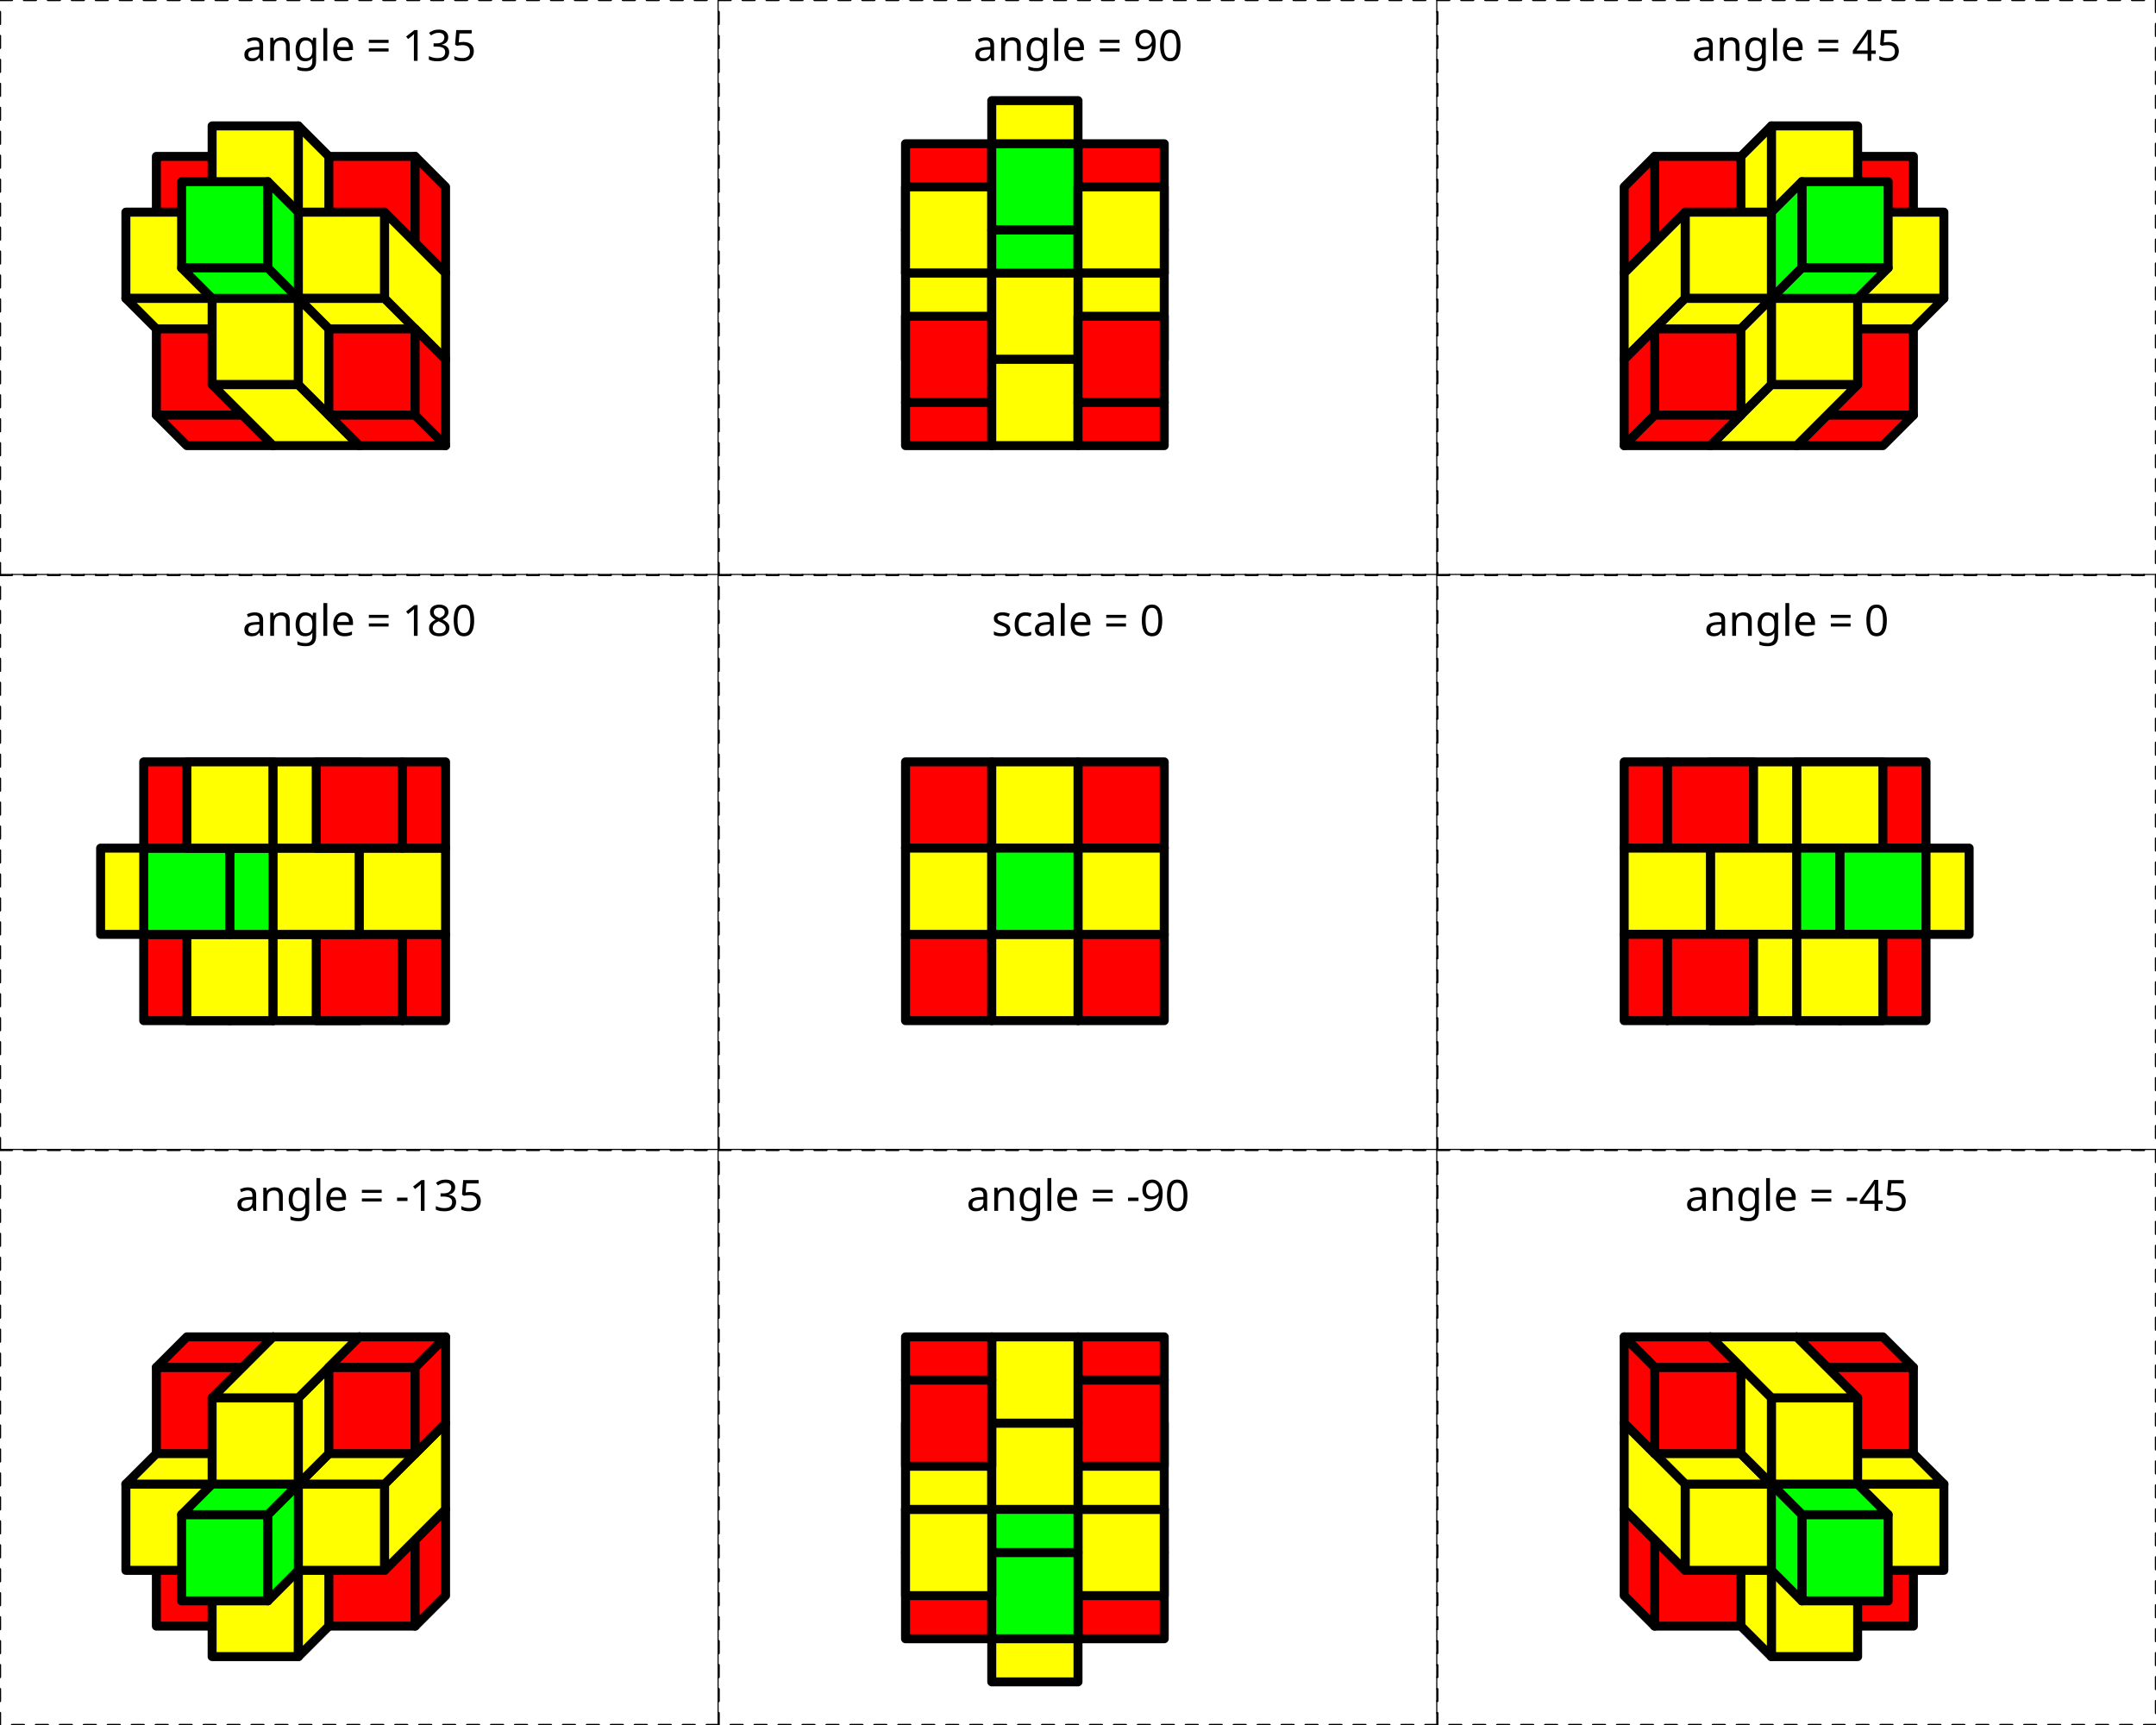
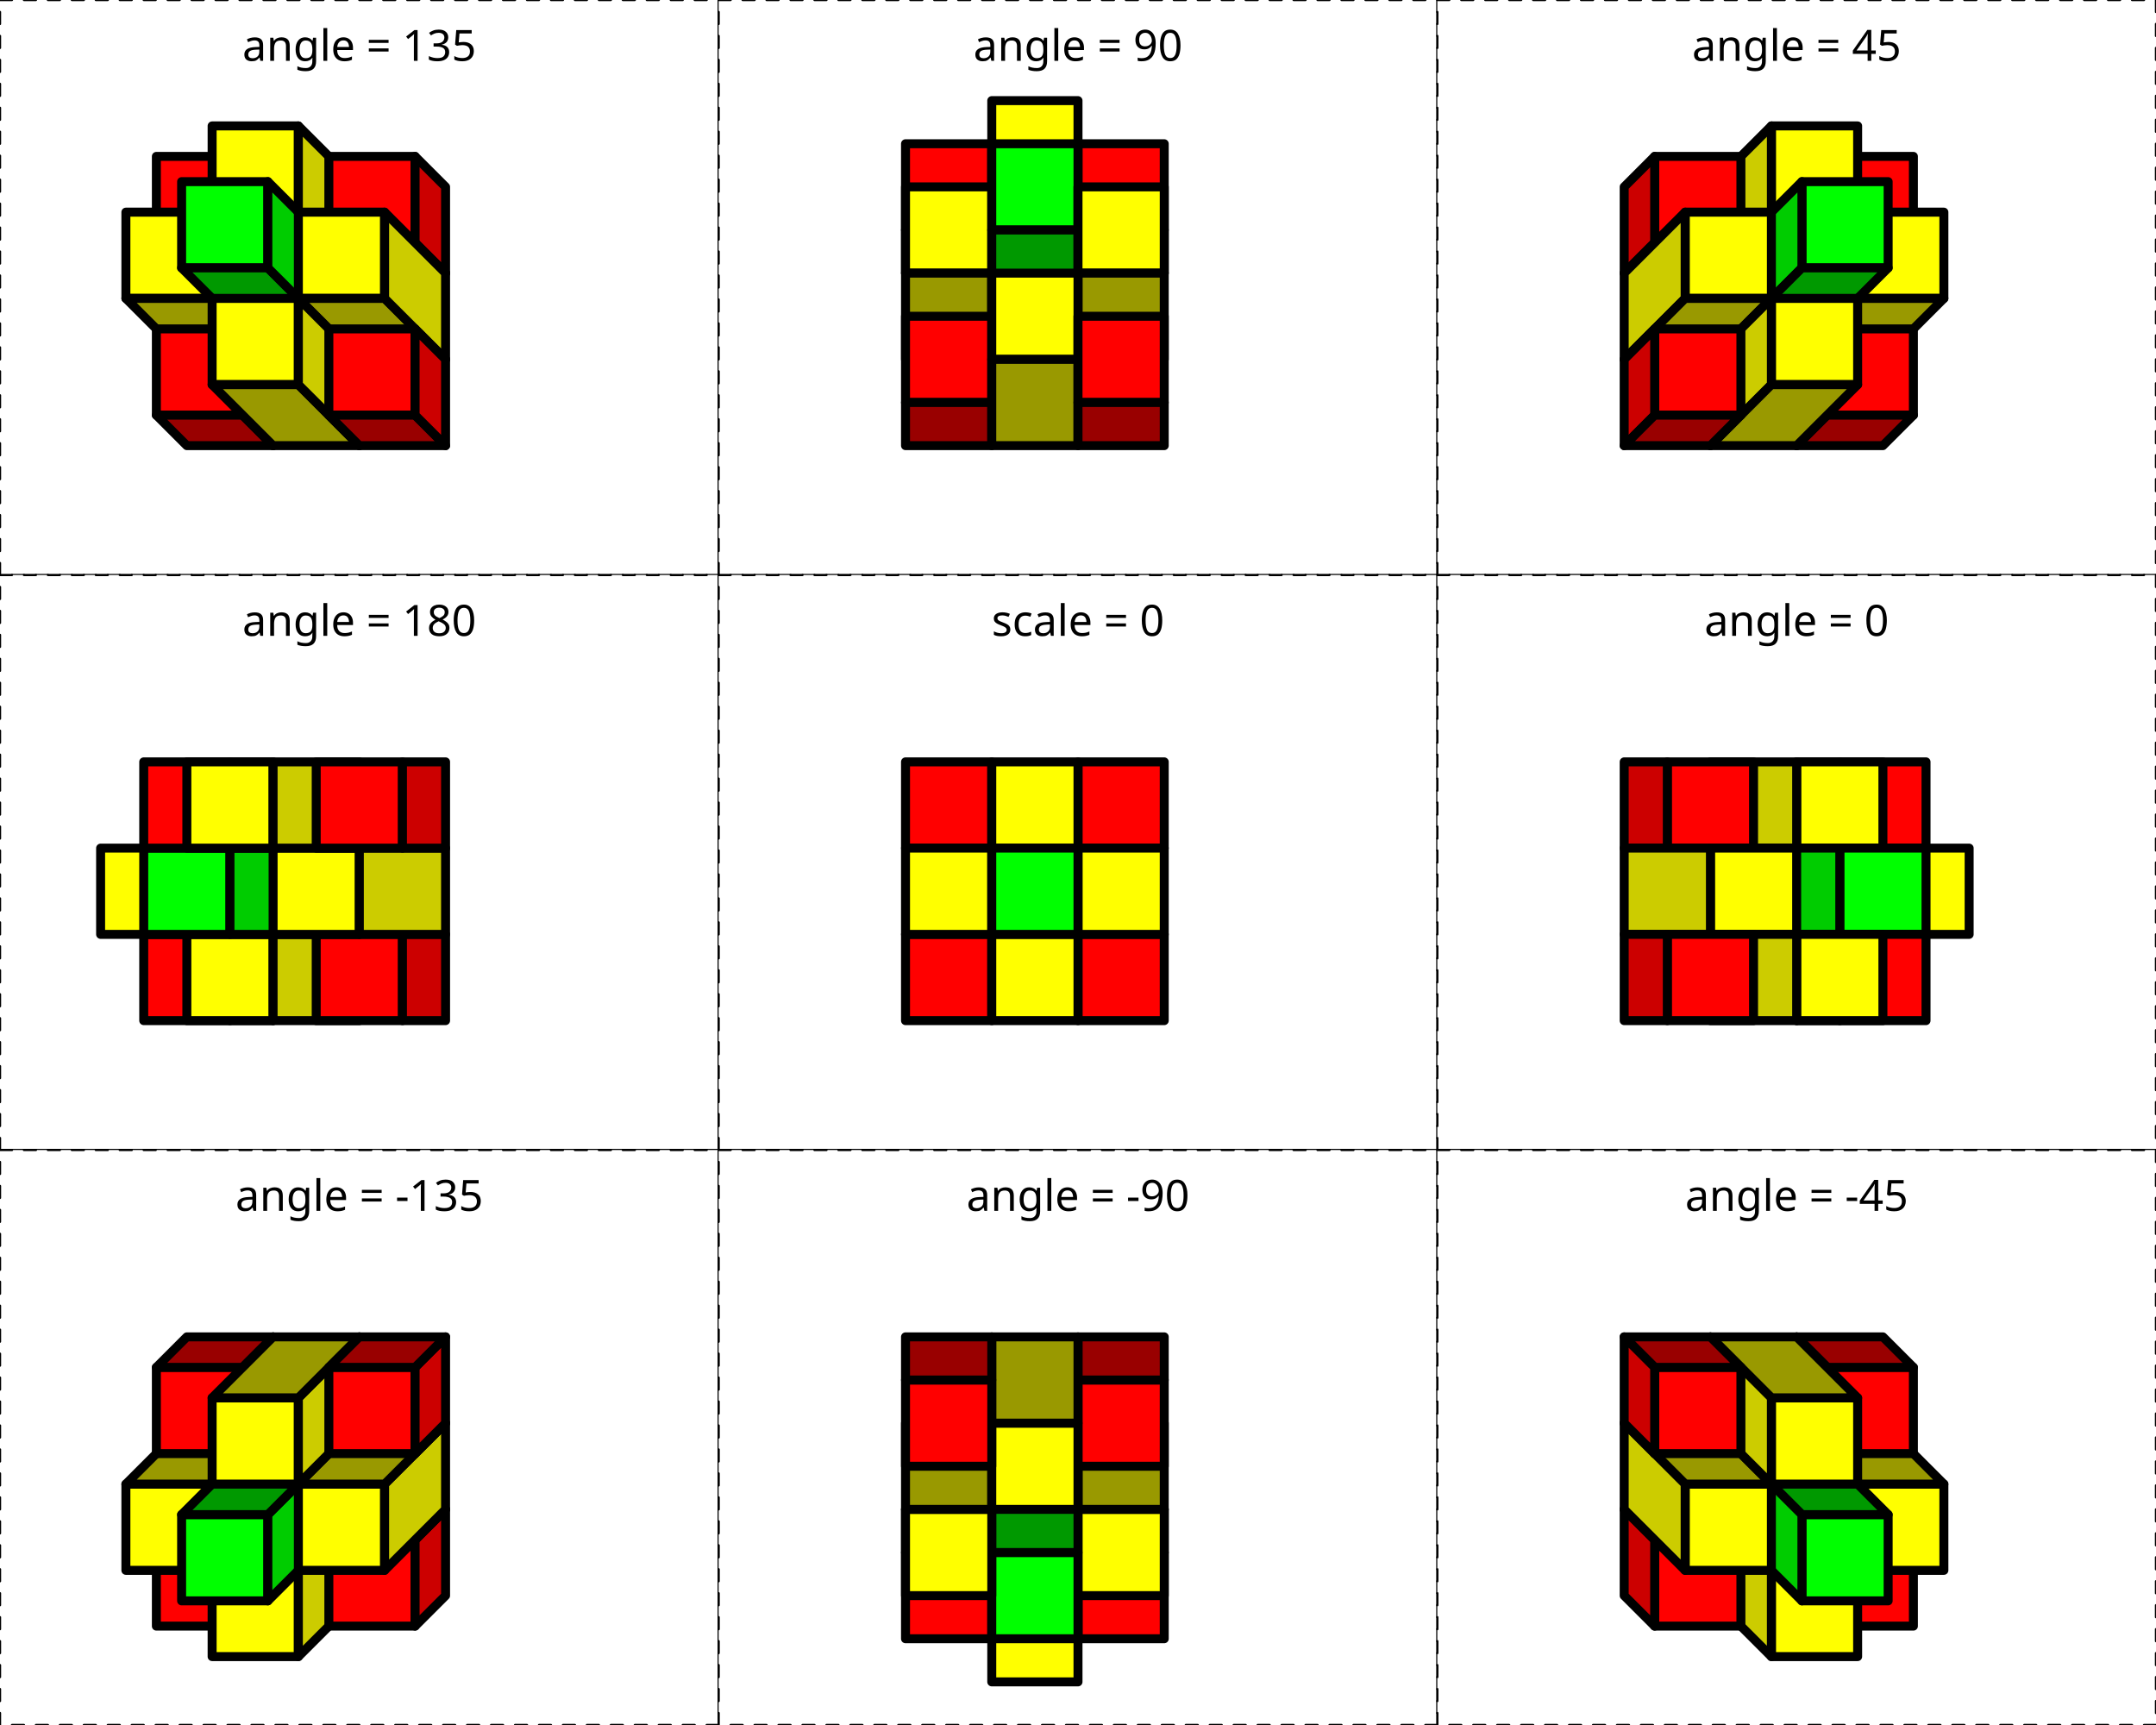
<svg xmlns="http://www.w3.org/2000/svg" class="svglite" data-engine-version="2.0" width="720.00pt" height="576.00pt" viewBox="0 0 720.00 576.00">
  <defs>
    <style type="text/css">
    .svglite line, .svglite polyline, .svglite polygon, .svglite path, .svglite rect, .svglite circle {
      fill: none;
      stroke: #000000;
      stroke-linecap: round;
      stroke-linejoin: round;
      stroke-miterlimit: 10.00;
    }
  </style>
  </defs>
  <rect width="100%" height="100%" style="stroke: none; fill: #FFFFFF;" />
  <defs>
    <clipPath id="cpMC4wMHw3MjAuMDB8MC4wMHw1NzYuMDA=">
      <rect x="0.00" y="0.00" width="720.00" height="576.00" />
    </clipPath>
  </defs>
  <g clip-path="url(#cpMC4wMHw3MjAuMDB8MC4wMHw1NzYuMDA=)">
    <rect x="0.00" y="-0" width="240.00" height="192.00" style="stroke-width: 0.75; stroke-dasharray: 4.00,4.00; fill: #FFFFFF;" />
    <polygon points="52.22,52.22 52.22,81.02 81.02,81.02 81.02,52.22 " style="stroke-width: 3.00; fill: #FF0000;" />
-     <polygon points="62.40,91.20 91.20,91.20 81.02,81.02 52.22,81.02 " style="stroke-width: 3.00; fill: #FF0000;" />
-     <polygon points="91.20,62.40 91.20,91.20 81.02,81.02 81.02,52.22 " style="stroke-width: 3.00; fill: #FF0000;" />
+     <polygon points="62.40,91.20 91.20,91.20 81.02,81.02 52.22,81.02 " style="stroke-width: 3.00; fill: #990000;" />
+     <polygon points="91.20,62.40 91.20,91.20 81.02,81.02 81.02,52.22 " style="stroke-width: 3.00; fill: #CC0000;" />
    <polygon points="70.84,42.04 70.84,70.84 99.64,70.84 99.64,42.04 " style="stroke-width: 3.00; fill: #FFFF00;" />
-     <polygon points="91.20,91.20 120.00,91.20 99.64,70.84 70.84,70.84 " style="stroke-width: 3.00; fill: #FFFF00;" />
-     <polygon points="120.00,62.40 120.00,91.20 99.64,70.84 99.64,42.04 " style="stroke-width: 3.00; fill: #FFFF00;" />
+     <polygon points="91.20,91.20 120.00,91.20 99.64,70.84 70.84,70.84 " style="stroke-width: 3.00; fill: #999900;" />
+     <polygon points="120.00,62.40 120.00,91.20 99.64,70.84 99.64,42.04 " style="stroke-width: 3.00; fill: #CCCC00;" />
    <polygon points="109.82,52.22 109.82,81.02 138.62,81.02 138.62,52.22 " style="stroke-width: 3.00; fill: #FF0000;" />
-     <polygon points="120.00,91.20 148.80,91.20 138.62,81.02 109.82,81.02 " style="stroke-width: 3.00; fill: #FF0000;" />
-     <polygon points="148.80,62.40 148.80,91.20 138.62,81.02 138.62,52.22 " style="stroke-width: 3.00; fill: #FF0000;" />
+     <polygon points="120.00,91.20 148.80,91.20 138.62,81.02 109.82,81.02 " style="stroke-width: 3.00; fill: #990000;" />
+     <polygon points="148.80,62.40 148.80,91.20 138.62,81.02 138.62,52.22 " style="stroke-width: 3.00; fill: #CC0000;" />
    <polygon points="42.04,70.84 42.04,99.64 70.84,99.64 70.84,70.84 " style="stroke-width: 3.00; fill: #FFFF00;" />
-     <polygon points="62.40,120.00 91.20,120.00 70.84,99.64 42.04,99.64 " style="stroke-width: 3.00; fill: #FFFF00;" />
-     <polygon points="91.20,91.20 91.20,120.00 70.84,99.64 70.84,70.84 " style="stroke-width: 3.00; fill: #FFFF00;" />
+     <polygon points="62.40,120.00 91.20,120.00 70.84,99.64 42.04,99.64 " style="stroke-width: 3.00; fill: #999900;" />
+     <polygon points="91.20,91.20 91.20,120.00 70.84,99.64 70.84,70.84 " style="stroke-width: 3.00; fill: #CCCC00;" />
    <polygon points="60.65,60.65 60.65,89.45 89.45,89.45 89.45,60.65 " style="stroke-width: 3.00; fill: #00FF00;" />
-     <polygon points="91.20,120.00 120.00,120.00 89.45,89.45 60.65,89.45 " style="stroke-width: 3.00; fill: #00FF00;" />
-     <polygon points="120.00,91.20 120.00,120.00 89.45,89.45 89.45,60.65 " style="stroke-width: 3.00; fill: #00FF00;" />
+     <polygon points="91.20,120.00 120.00,120.00 89.45,89.45 60.65,89.45 " style="stroke-width: 3.00; fill: #009900;" />
+     <polygon points="120.00,91.20 120.00,120.00 89.45,89.45 89.45,60.65 " style="stroke-width: 3.00; fill: #00CC00;" />
    <polygon points="99.64,70.84 99.64,99.64 128.44,99.64 128.44,70.84 " style="stroke-width: 3.00; fill: #FFFF00;" />
-     <polygon points="120.00,120.00 148.80,120.00 128.44,99.64 99.64,99.64 " style="stroke-width: 3.00; fill: #FFFF00;" />
-     <polygon points="148.80,91.20 148.80,120.00 128.44,99.64 128.44,70.84 " style="stroke-width: 3.00; fill: #FFFF00;" />
+     <polygon points="120.00,120.00 148.80,120.00 128.44,99.64 99.64,99.64 " style="stroke-width: 3.00; fill: #999900;" />
+     <polygon points="148.80,91.20 148.80,120.00 128.44,99.64 128.44,70.84 " style="stroke-width: 3.00; fill: #CCCC00;" />
    <polygon points="52.22,109.82 52.22,138.62 81.02,138.62 81.02,109.82 " style="stroke-width: 3.00; fill: #FF0000;" />
-     <polygon points="62.40,148.80 91.20,148.80 81.02,138.62 52.22,138.62 " style="stroke-width: 3.00; fill: #FF0000;" />
-     <polygon points="91.20,120.00 91.20,148.80 81.02,138.62 81.02,109.82 " style="stroke-width: 3.00; fill: #FF0000;" />
+     <polygon points="62.40,148.80 91.20,148.80 81.02,138.62 52.22,138.62 " style="stroke-width: 3.00; fill: #990000;" />
+     <polygon points="91.20,120.00 91.20,148.80 81.02,138.62 81.02,109.82 " style="stroke-width: 3.00; fill: #CC0000;" />
    <polygon points="70.84,99.64 70.84,128.44 99.64,128.44 99.64,99.64 " style="stroke-width: 3.00; fill: #FFFF00;" />
-     <polygon points="91.20,148.80 120.00,148.80 99.64,128.44 70.84,128.44 " style="stroke-width: 3.00; fill: #FFFF00;" />
-     <polygon points="120.00,120.00 120.00,148.80 99.64,128.44 99.64,99.64 " style="stroke-width: 3.00; fill: #FFFF00;" />
+     <polygon points="91.20,148.80 120.00,148.80 99.64,128.44 70.84,128.44 " style="stroke-width: 3.00; fill: #999900;" />
+     <polygon points="120.00,120.00 120.00,148.80 99.64,128.44 99.64,99.64 " style="stroke-width: 3.00; fill: #CCCC00;" />
    <polygon points="109.82,109.82 109.82,138.62 138.62,138.62 138.62,109.82 " style="stroke-width: 3.00; fill: #FF0000;" />
-     <polygon points="120.00,148.80 148.80,148.80 138.62,138.62 109.82,138.62 " style="stroke-width: 3.00; fill: #FF0000;" />
-     <polygon points="148.80,120.00 148.80,148.80 138.62,138.62 138.62,109.82 " style="stroke-width: 3.00; fill: #FF0000;" />
+     <polygon points="120.00,148.80 148.80,148.80 138.62,138.62 109.82,138.62 " style="stroke-width: 3.00; fill: #990000;" />
+     <polygon points="148.80,120.00 148.80,148.80 138.62,138.62 138.62,109.82 " style="stroke-width: 3.00; fill: #CC0000;" />
    <text x="120.00" y="20.32" text-anchor="middle" style="font-size: 14.40px; font-family: sans;" textLength="75.68px" lengthAdjust="spacingAndGlyphs">angle = 135</text>
    <rect x="240.00" y="-0" width="240.00" height="192.00" style="stroke-width: 0.75; stroke-dasharray: 4.00,4.00; fill: #FFFFFF;" />
    <polygon points="302.40,48.00 302.40,76.80 331.20,76.80 331.20,48.00 " style="stroke-width: 3.00; fill: #FF0000;" />
-     <polygon points="302.40,91.20 331.20,91.20 331.20,76.80 302.40,76.80 " style="stroke-width: 3.00; fill: #FF0000;" />
+     <polygon points="302.40,91.20 331.20,91.20 331.20,76.80 302.40,76.80 " style="stroke-width: 3.00; fill: #990000;" />
    <polygon points="331.20,33.60 331.20,62.40 360.00,62.40 360.00,33.60 " style="stroke-width: 3.00; fill: #FFFF00;" />
-     <polygon points="331.20,91.20 360.00,91.20 360.00,62.40 331.20,62.40 " style="stroke-width: 3.00; fill: #FFFF00;" />
+     <polygon points="331.20,91.20 360.00,91.20 360.00,62.40 331.20,62.40 " style="stroke-width: 3.00; fill: #999900;" />
    <polygon points="360.00,48.00 360.00,76.80 388.80,76.80 388.80,48.00 " style="stroke-width: 3.00; fill: #FF0000;" />
-     <polygon points="360.00,91.20 388.80,91.20 388.80,76.80 360.00,76.80 " style="stroke-width: 3.00; fill: #FF0000;" />
+     <polygon points="360.00,91.20 388.80,91.20 388.80,76.80 360.00,76.80 " style="stroke-width: 3.00; fill: #990000;" />
    <polygon points="302.40,62.40 302.40,91.20 331.20,91.20 331.20,62.40 " style="stroke-width: 3.00; fill: #FFFF00;" />
-     <polygon points="302.40,120.00 331.20,120.00 331.20,91.20 302.40,91.20 " style="stroke-width: 3.00; fill: #FFFF00;" />
+     <polygon points="302.40,120.00 331.20,120.00 331.20,91.20 302.40,91.20 " style="stroke-width: 3.00; fill: #999900;" />
    <polygon points="331.20,48.00 331.20,76.80 360.00,76.80 360.00,48.00 " style="stroke-width: 3.00; fill: #00FF00;" />
-     <polygon points="331.20,120.00 360.00,120.00 360.00,76.80 331.20,76.80 " style="stroke-width: 3.00; fill: #00FF00;" />
+     <polygon points="331.20,120.00 360.00,120.00 360.00,76.80 331.20,76.80 " style="stroke-width: 3.00; fill: #009900;" />
    <polygon points="360.00,62.40 360.00,91.20 388.80,91.20 388.80,62.40 " style="stroke-width: 3.00; fill: #FFFF00;" />
-     <polygon points="360.00,120.00 388.80,120.00 388.80,91.20 360.00,91.20 " style="stroke-width: 3.00; fill: #FFFF00;" />
+     <polygon points="360.00,120.00 388.80,120.00 388.80,91.20 360.00,91.20 " style="stroke-width: 3.00; fill: #999900;" />
    <polygon points="302.40,105.60 302.40,134.40 331.20,134.40 331.20,105.60 " style="stroke-width: 3.00; fill: #FF0000;" />
-     <polygon points="302.40,148.80 331.20,148.80 331.20,134.40 302.40,134.40 " style="stroke-width: 3.00; fill: #FF0000;" />
+     <polygon points="302.40,148.80 331.20,148.80 331.20,134.40 302.40,134.40 " style="stroke-width: 3.00; fill: #990000;" />
    <polygon points="331.20,91.20 331.20,120.00 360.00,120.00 360.00,91.20 " style="stroke-width: 3.00; fill: #FFFF00;" />
-     <polygon points="331.20,148.80 360.00,148.80 360.00,120.00 331.20,120.00 " style="stroke-width: 3.00; fill: #FFFF00;" />
+     <polygon points="331.20,148.80 360.00,148.80 360.00,120.00 331.20,120.00 " style="stroke-width: 3.00; fill: #999900;" />
    <polygon points="360.00,105.60 360.00,134.40 388.80,134.40 388.80,105.60 " style="stroke-width: 3.00; fill: #FF0000;" />
-     <polygon points="360.00,148.80 388.80,148.80 388.80,134.40 360.00,134.40 " style="stroke-width: 3.00; fill: #FF0000;" />
+     <polygon points="360.00,148.80 388.80,148.80 388.80,134.40 360.00,134.40 " style="stroke-width: 3.00; fill: #990000;" />
    <text x="360.00" y="20.32" text-anchor="middle" style="font-size: 14.40px; font-family: sans;" textLength="67.67px" lengthAdjust="spacingAndGlyphs">angle = 90</text>
    <rect x="480.00" y="-0" width="240.00" height="192.00" style="stroke-width: 0.75; stroke-dasharray: 4.00,4.00; fill: #FFFFFF;" />
    <polygon points="610.18,52.22 610.18,81.02 638.98,81.02 638.98,52.22 " style="stroke-width: 3.00; fill: #FF0000;" />
-     <polygon points="600.00,62.40 600.00,91.20 610.18,81.02 610.18,52.22 " style="stroke-width: 3.00; fill: #FF0000;" />
-     <polygon points="600.00,91.20 628.80,91.20 638.98,81.02 610.18,81.02 " style="stroke-width: 3.00; fill: #FF0000;" />
+     <polygon points="600.00,62.40 600.00,91.20 610.18,81.02 610.18,52.22 " style="stroke-width: 3.00; fill: #CC0000;" />
+     <polygon points="600.00,91.20 628.80,91.20 638.98,81.02 610.18,81.02 " style="stroke-width: 3.00; fill: #990000;" />
    <polygon points="591.56,42.04 591.56,70.84 620.36,70.84 620.36,42.04 " style="stroke-width: 3.00; fill: #FFFF00;" />
-     <polygon points="571.20,62.40 571.20,91.20 591.56,70.84 591.56,42.04 " style="stroke-width: 3.00; fill: #FFFF00;" />
-     <polygon points="571.20,91.20 600.00,91.20 620.36,70.84 591.56,70.84 " style="stroke-width: 3.00; fill: #FFFF00;" />
+     <polygon points="571.20,62.40 571.20,91.20 591.56,70.84 591.56,42.04 " style="stroke-width: 3.00; fill: #CCCC00;" />
+     <polygon points="571.20,91.20 600.00,91.20 620.36,70.84 591.56,70.84 " style="stroke-width: 3.00; fill: #999900;" />
    <polygon points="552.58,52.22 552.58,81.02 581.38,81.02 581.38,52.22 " style="stroke-width: 3.00; fill: #FF0000;" />
-     <polygon points="542.40,62.40 542.40,91.20 552.58,81.02 552.58,52.22 " style="stroke-width: 3.00; fill: #FF0000;" />
-     <polygon points="542.40,91.20 571.20,91.20 581.38,81.02 552.58,81.02 " style="stroke-width: 3.00; fill: #FF0000;" />
+     <polygon points="542.40,62.40 542.40,91.20 552.58,81.02 552.58,52.22 " style="stroke-width: 3.00; fill: #CC0000;" />
+     <polygon points="542.40,91.20 571.20,91.20 581.38,81.02 552.58,81.02 " style="stroke-width: 3.00; fill: #990000;" />
    <polygon points="620.36,70.84 620.36,99.64 649.16,99.64 649.16,70.84 " style="stroke-width: 3.00; fill: #FFFF00;" />
-     <polygon points="600.00,91.20 600.00,120.00 620.36,99.64 620.36,70.84 " style="stroke-width: 3.00; fill: #FFFF00;" />
-     <polygon points="600.00,120.00 628.80,120.00 649.16,99.64 620.36,99.64 " style="stroke-width: 3.00; fill: #FFFF00;" />
+     <polygon points="600.00,91.20 600.00,120.00 620.36,99.64 620.36,70.84 " style="stroke-width: 3.00; fill: #CCCC00;" />
+     <polygon points="600.00,120.00 628.80,120.00 649.16,99.64 620.36,99.64 " style="stroke-width: 3.00; fill: #999900;" />
    <polygon points="601.75,60.65 601.75,89.45 630.55,89.45 630.55,60.65 " style="stroke-width: 3.00; fill: #00FF00;" />
-     <polygon points="571.20,91.20 571.20,120.00 601.75,89.45 601.75,60.65 " style="stroke-width: 3.00; fill: #00FF00;" />
-     <polygon points="571.20,120.00 600.00,120.00 630.55,89.45 601.75,89.45 " style="stroke-width: 3.00; fill: #00FF00;" />
+     <polygon points="571.20,91.20 571.20,120.00 601.75,89.45 601.75,60.65 " style="stroke-width: 3.00; fill: #00CC00;" />
+     <polygon points="571.20,120.00 600.00,120.00 630.55,89.45 601.75,89.45 " style="stroke-width: 3.00; fill: #009900;" />
    <polygon points="562.76,70.84 562.76,99.64 591.56,99.64 591.56,70.84 " style="stroke-width: 3.00; fill: #FFFF00;" />
-     <polygon points="542.40,91.20 542.40,120.00 562.76,99.64 562.76,70.84 " style="stroke-width: 3.00; fill: #FFFF00;" />
-     <polygon points="542.40,120.00 571.20,120.00 591.56,99.64 562.76,99.64 " style="stroke-width: 3.00; fill: #FFFF00;" />
+     <polygon points="542.40,91.20 542.40,120.00 562.76,99.64 562.76,70.84 " style="stroke-width: 3.00; fill: #CCCC00;" />
+     <polygon points="542.40,120.00 571.20,120.00 591.56,99.64 562.76,99.64 " style="stroke-width: 3.00; fill: #999900;" />
    <polygon points="610.18,109.82 610.18,138.62 638.98,138.62 638.98,109.82 " style="stroke-width: 3.00; fill: #FF0000;" />
-     <polygon points="600.00,120.00 600.00,148.80 610.18,138.62 610.18,109.82 " style="stroke-width: 3.00; fill: #FF0000;" />
-     <polygon points="600.00,148.80 628.80,148.80 638.98,138.62 610.18,138.62 " style="stroke-width: 3.00; fill: #FF0000;" />
+     <polygon points="600.00,120.00 600.00,148.80 610.18,138.62 610.18,109.82 " style="stroke-width: 3.00; fill: #CC0000;" />
+     <polygon points="600.00,148.80 628.80,148.80 638.98,138.62 610.18,138.62 " style="stroke-width: 3.00; fill: #990000;" />
    <polygon points="591.56,99.64 591.56,128.44 620.36,128.44 620.36,99.64 " style="stroke-width: 3.00; fill: #FFFF00;" />
-     <polygon points="571.20,120.00 571.20,148.80 591.56,128.44 591.56,99.64 " style="stroke-width: 3.00; fill: #FFFF00;" />
-     <polygon points="571.20,148.80 600.00,148.80 620.36,128.44 591.56,128.44 " style="stroke-width: 3.00; fill: #FFFF00;" />
+     <polygon points="571.20,120.00 571.20,148.80 591.56,128.44 591.56,99.64 " style="stroke-width: 3.00; fill: #CCCC00;" />
+     <polygon points="571.20,148.80 600.00,148.80 620.36,128.44 591.56,128.44 " style="stroke-width: 3.00; fill: #999900;" />
    <polygon points="552.58,109.82 552.58,138.62 581.38,138.62 581.38,109.82 " style="stroke-width: 3.00; fill: #FF0000;" />
-     <polygon points="542.40,120.00 542.40,148.80 552.58,138.62 552.58,109.82 " style="stroke-width: 3.00; fill: #FF0000;" />
-     <polygon points="542.40,148.80 571.20,148.80 581.38,138.62 552.58,138.62 " style="stroke-width: 3.00; fill: #FF0000;" />
+     <polygon points="542.40,120.00 542.40,148.80 552.58,138.62 552.58,109.82 " style="stroke-width: 3.00; fill: #CC0000;" />
+     <polygon points="542.40,148.80 571.20,148.80 581.38,138.62 552.58,138.62 " style="stroke-width: 3.00; fill: #990000;" />
    <text x="600.00" y="20.32" text-anchor="middle" style="font-size: 14.40px; font-family: sans;" textLength="67.67px" lengthAdjust="spacingAndGlyphs">angle = 45</text>
    <rect x="0.00" y="192.00" width="240.00" height="192.00" style="stroke-width: 0.75; stroke-dasharray: 4.00,4.00; fill: #FFFFFF;" />
    <polygon points="48.00,312.00 48.00,340.80 76.80,340.80 76.80,312.00 " style="stroke-width: 3.00; fill: #FF0000;" />
-     <polygon points="91.20,312.00 91.20,340.80 76.80,340.80 76.80,312.00 " style="stroke-width: 3.00; fill: #FF0000;" />
+     <polygon points="91.20,312.00 91.20,340.80 76.80,340.80 76.80,312.00 " style="stroke-width: 3.00; fill: #CC0000;" />
    <polygon points="62.40,312.00 62.40,340.80 91.20,340.80 91.20,312.00 " style="stroke-width: 3.00; fill: #FFFF00;" />
-     <polygon points="120.00,312.00 120.00,340.80 91.20,340.80 91.20,312.00 " style="stroke-width: 3.00; fill: #FFFF00;" />
+     <polygon points="120.00,312.00 120.00,340.80 91.20,340.80 91.20,312.00 " style="stroke-width: 3.00; fill: #CCCC00;" />
    <polygon points="105.60,312.00 105.60,340.80 134.40,340.80 134.40,312.00 " style="stroke-width: 3.00; fill: #FF0000;" />
-     <polygon points="148.80,312.00 148.80,340.80 134.40,340.80 134.40,312.00 " style="stroke-width: 3.00; fill: #FF0000;" />
+     <polygon points="148.80,312.00 148.80,340.80 134.40,340.80 134.40,312.00 " style="stroke-width: 3.00; fill: #CC0000;" />
    <polygon points="33.60,283.20 33.60,312.00 62.40,312.00 62.40,283.20 " style="stroke-width: 3.00; fill: #FFFF00;" />
-     <polygon points="91.20,283.20 91.20,312.00 62.40,312.00 62.40,283.20 " style="stroke-width: 3.00; fill: #FFFF00;" />
+     <polygon points="91.20,283.20 91.20,312.00 62.40,312.00 62.40,283.20 " style="stroke-width: 3.00; fill: #CCCC00;" />
    <polygon points="48.00,283.20 48.00,312.00 76.80,312.00 76.80,283.20 " style="stroke-width: 3.00; fill: #00FF00;" />
-     <polygon points="120.00,283.20 120.00,312.00 76.80,312.00 76.80,283.20 " style="stroke-width: 3.00; fill: #00FF00;" />
+     <polygon points="120.00,283.20 120.00,312.00 76.80,312.00 76.80,283.20 " style="stroke-width: 3.00; fill: #00CC00;" />
    <polygon points="91.20,283.20 91.20,312.00 120.00,312.00 120.00,283.20 " style="stroke-width: 3.00; fill: #FFFF00;" />
-     <polygon points="148.80,283.20 148.80,312.00 120.00,312.00 120.00,283.20 " style="stroke-width: 3.00; fill: #FFFF00;" />
+     <polygon points="148.80,283.20 148.80,312.00 120.00,312.00 120.00,283.20 " style="stroke-width: 3.00; fill: #CCCC00;" />
    <polygon points="48.00,254.40 48.00,283.20 76.80,283.20 76.80,254.40 " style="stroke-width: 3.00; fill: #FF0000;" />
-     <polygon points="91.20,254.40 91.20,283.20 76.80,283.20 76.80,254.40 " style="stroke-width: 3.00; fill: #FF0000;" />
+     <polygon points="91.20,254.40 91.20,283.20 76.80,283.20 76.80,254.40 " style="stroke-width: 3.00; fill: #CC0000;" />
    <polygon points="62.40,254.40 62.40,283.20 91.20,283.20 91.20,254.40 " style="stroke-width: 3.00; fill: #FFFF00;" />
-     <polygon points="120.00,254.40 120.00,283.20 91.20,283.20 91.20,254.40 " style="stroke-width: 3.00; fill: #FFFF00;" />
+     <polygon points="120.00,254.40 120.00,283.20 91.20,283.20 91.20,254.40 " style="stroke-width: 3.00; fill: #CCCC00;" />
    <polygon points="105.60,254.40 105.60,283.20 134.40,283.20 134.40,254.40 " style="stroke-width: 3.00; fill: #FF0000;" />
-     <polygon points="148.80,254.40 148.80,283.20 134.40,283.20 134.40,254.40 " style="stroke-width: 3.00; fill: #FF0000;" />
+     <polygon points="148.80,254.40 148.80,283.20 134.40,283.20 134.40,254.40 " style="stroke-width: 3.00; fill: #CC0000;" />
    <text x="120.00" y="212.32" text-anchor="middle" style="font-size: 14.40px; font-family: sans;" textLength="75.68px" lengthAdjust="spacingAndGlyphs">angle = 180</text>
    <rect x="240.00" y="192.00" width="240.00" height="192.00" style="stroke-width: 0.75; stroke-dasharray: 4.00,4.00; fill: #FFFFFF;" />
    <polygon points="302.40,312.00 302.40,340.80 331.20,340.80 331.20,312.00 " style="stroke-width: 3.00; fill: #FF0000;" />
    <polygon points="302.40,254.40 302.40,283.20 331.20,283.20 331.20,254.40 " style="stroke-width: 3.00; fill: #FF0000;" />
    <polygon points="360.00,312.00 360.00,340.80 388.80,340.80 388.80,312.00 " style="stroke-width: 3.00; fill: #FF0000;" />
    <polygon points="360.00,254.40 360.00,283.20 388.80,283.20 388.80,254.40 " style="stroke-width: 3.00; fill: #FF0000;" />
    <polygon points="302.40,283.20 302.40,312.00 331.20,312.00 331.20,283.20 " style="stroke-width: 3.00; fill: #FFFF00;" />
    <polygon points="331.20,312.00 331.20,340.80 360.00,340.80 360.00,312.00 " style="stroke-width: 3.00; fill: #FFFF00;" />
    <polygon points="331.20,254.40 331.20,283.20 360.00,283.20 360.00,254.40 " style="stroke-width: 3.00; fill: #FFFF00;" />
    <polygon points="360.00,283.20 360.00,312.00 388.80,312.00 388.80,283.20 " style="stroke-width: 3.00; fill: #FFFF00;" />
    <polygon points="331.20,283.20 331.20,312.00 360.00,312.00 360.00,283.20 " style="stroke-width: 3.00; fill: #00FF00;" />
    <text x="360.00" y="212.32" text-anchor="middle" style="font-size: 14.40px; font-family: sans;" textLength="58.05px" lengthAdjust="spacingAndGlyphs">scale = 0</text>
    <rect x="480.00" y="192.00" width="240.00" height="192.00" style="stroke-width: 0.75; stroke-dasharray: 4.00,4.00; fill: #FFFFFF;" />
    <polygon points="614.40,254.40 614.40,283.20 643.20,283.20 643.20,254.40 " style="stroke-width: 3.00; fill: #FF0000;" />
-     <polygon points="600.00,254.40 600.00,283.20 614.40,283.20 614.40,254.40 " style="stroke-width: 3.00; fill: #FF0000;" />
+     <polygon points="600.00,254.40 600.00,283.20 614.40,283.20 614.40,254.40 " style="stroke-width: 3.00; fill: #CC0000;" />
    <polygon points="600.00,254.40 600.00,283.20 628.80,283.20 628.80,254.40 " style="stroke-width: 3.00; fill: #FFFF00;" />
-     <polygon points="571.20,254.40 571.20,283.20 600.00,283.20 600.00,254.40 " style="stroke-width: 3.00; fill: #FFFF00;" />
+     <polygon points="571.20,254.40 571.20,283.20 600.00,283.20 600.00,254.40 " style="stroke-width: 3.00; fill: #CCCC00;" />
    <polygon points="556.80,254.40 556.80,283.20 585.60,283.20 585.60,254.40 " style="stroke-width: 3.00; fill: #FF0000;" />
-     <polygon points="542.40,254.40 542.40,283.20 556.80,283.20 556.80,254.40 " style="stroke-width: 3.00; fill: #FF0000;" />
+     <polygon points="542.40,254.40 542.40,283.20 556.80,283.20 556.80,254.40 " style="stroke-width: 3.00; fill: #CC0000;" />
    <polygon points="628.80,283.20 628.80,312.00 657.60,312.00 657.60,283.20 " style="stroke-width: 3.00; fill: #FFFF00;" />
-     <polygon points="600.00,283.20 600.00,312.00 628.80,312.00 628.80,283.20 " style="stroke-width: 3.00; fill: #FFFF00;" />
+     <polygon points="600.00,283.20 600.00,312.00 628.80,312.00 628.80,283.20 " style="stroke-width: 3.00; fill: #CCCC00;" />
    <polygon points="614.40,283.20 614.40,312.00 643.20,312.00 643.20,283.20 " style="stroke-width: 3.00; fill: #00FF00;" />
-     <polygon points="571.20,283.20 571.20,312.00 614.40,312.00 614.40,283.20 " style="stroke-width: 3.00; fill: #00FF00;" />
+     <polygon points="571.20,283.20 571.20,312.00 614.40,312.00 614.40,283.20 " style="stroke-width: 3.00; fill: #00CC00;" />
    <polygon points="571.20,283.20 571.20,312.00 600.00,312.00 600.00,283.20 " style="stroke-width: 3.00; fill: #FFFF00;" />
-     <polygon points="542.40,283.20 542.40,312.00 571.20,312.00 571.20,283.20 " style="stroke-width: 3.00; fill: #FFFF00;" />
+     <polygon points="542.40,283.20 542.40,312.00 571.20,312.00 571.20,283.20 " style="stroke-width: 3.00; fill: #CCCC00;" />
    <polygon points="614.40,312.00 614.40,340.80 643.20,340.80 643.20,312.00 " style="stroke-width: 3.00; fill: #FF0000;" />
-     <polygon points="600.00,312.00 600.00,340.80 614.40,340.80 614.40,312.00 " style="stroke-width: 3.00; fill: #FF0000;" />
+     <polygon points="600.00,312.00 600.00,340.80 614.40,340.80 614.40,312.00 " style="stroke-width: 3.00; fill: #CC0000;" />
    <polygon points="600.00,312.00 600.00,340.80 628.80,340.80 628.80,312.00 " style="stroke-width: 3.00; fill: #FFFF00;" />
-     <polygon points="571.20,312.00 571.20,340.80 600.00,340.80 600.00,312.00 " style="stroke-width: 3.00; fill: #FFFF00;" />
+     <polygon points="571.20,312.00 571.20,340.80 600.00,340.80 600.00,312.00 " style="stroke-width: 3.00; fill: #CCCC00;" />
    <polygon points="556.80,312.00 556.80,340.80 585.60,340.80 585.60,312.00 " style="stroke-width: 3.00; fill: #FF0000;" />
-     <polygon points="542.40,312.00 542.40,340.80 556.80,340.80 556.80,312.00 " style="stroke-width: 3.00; fill: #FF0000;" />
+     <polygon points="542.40,312.00 542.40,340.80 556.80,340.80 556.80,312.00 " style="stroke-width: 3.00; fill: #CC0000;" />
    <text x="600.00" y="212.32" text-anchor="middle" style="font-size: 14.40px; font-family: sans;" textLength="59.66px" lengthAdjust="spacingAndGlyphs">angle = 0</text>
    <rect x="0.00" y="384.00" width="240.00" height="192.00" style="stroke-width: 0.75; stroke-dasharray: 4.00,4.00; fill: #FFFFFF;" />
    <polygon points="52.22,514.18 52.22,542.98 81.02,542.98 81.02,514.18 " style="stroke-width: 3.00; fill: #FF0000;" />
-     <polygon points="91.20,504.00 91.20,532.80 81.02,542.98 81.02,514.18 " style="stroke-width: 3.00; fill: #FF0000;" />
-     <polygon points="62.40,504.00 91.20,504.00 81.02,514.18 52.22,514.18 " style="stroke-width: 3.00; fill: #FF0000;" />
+     <polygon points="91.20,504.00 91.20,532.80 81.02,542.98 81.02,514.18 " style="stroke-width: 3.00; fill: #CC0000;" />
+     <polygon points="62.40,504.00 91.20,504.00 81.02,514.18 52.22,514.18 " style="stroke-width: 3.00; fill: #990000;" />
    <polygon points="70.84,524.36 70.84,553.16 99.64,553.16 99.64,524.36 " style="stroke-width: 3.00; fill: #FFFF00;" />
-     <polygon points="120.00,504.00 120.00,532.80 99.64,553.16 99.64,524.36 " style="stroke-width: 3.00; fill: #FFFF00;" />
-     <polygon points="91.20,504.00 120.00,504.00 99.64,524.36 70.84,524.36 " style="stroke-width: 3.00; fill: #FFFF00;" />
+     <polygon points="120.00,504.00 120.00,532.80 99.64,553.16 99.64,524.36 " style="stroke-width: 3.00; fill: #CCCC00;" />
+     <polygon points="91.20,504.00 120.00,504.00 99.64,524.36 70.84,524.36 " style="stroke-width: 3.00; fill: #999900;" />
    <polygon points="109.82,514.18 109.82,542.98 138.62,542.98 138.62,514.18 " style="stroke-width: 3.00; fill: #FF0000;" />
-     <polygon points="148.80,504.00 148.80,532.80 138.62,542.98 138.62,514.18 " style="stroke-width: 3.00; fill: #FF0000;" />
-     <polygon points="120.00,504.00 148.80,504.00 138.62,514.18 109.82,514.18 " style="stroke-width: 3.00; fill: #FF0000;" />
+     <polygon points="148.80,504.00 148.80,532.80 138.62,542.98 138.62,514.18 " style="stroke-width: 3.00; fill: #CC0000;" />
+     <polygon points="120.00,504.00 148.80,504.00 138.62,514.18 109.82,514.18 " style="stroke-width: 3.00; fill: #990000;" />
    <polygon points="42.04,495.56 42.04,524.36 70.84,524.36 70.84,495.56 " style="stroke-width: 3.00; fill: #FFFF00;" />
-     <polygon points="91.20,475.20 91.20,504.00 70.84,524.36 70.84,495.56 " style="stroke-width: 3.00; fill: #FFFF00;" />
-     <polygon points="62.40,475.20 91.20,475.20 70.84,495.56 42.04,495.56 " style="stroke-width: 3.00; fill: #FFFF00;" />
+     <polygon points="91.20,475.20 91.20,504.00 70.84,524.36 70.84,495.56 " style="stroke-width: 3.00; fill: #CCCC00;" />
+     <polygon points="62.40,475.20 91.20,475.20 70.84,495.56 42.04,495.56 " style="stroke-width: 3.00; fill: #999900;" />
    <polygon points="60.65,505.75 60.65,534.55 89.45,534.55 89.45,505.75 " style="stroke-width: 3.00; fill: #00FF00;" />
-     <polygon points="120.00,475.20 120.00,504.00 89.45,534.55 89.45,505.75 " style="stroke-width: 3.00; fill: #00FF00;" />
-     <polygon points="91.20,475.20 120.00,475.20 89.45,505.75 60.65,505.75 " style="stroke-width: 3.00; fill: #00FF00;" />
+     <polygon points="120.00,475.20 120.00,504.00 89.45,534.55 89.45,505.75 " style="stroke-width: 3.00; fill: #00CC00;" />
+     <polygon points="91.20,475.20 120.00,475.20 89.45,505.75 60.65,505.75 " style="stroke-width: 3.00; fill: #009900;" />
    <polygon points="99.64,495.56 99.64,524.36 128.44,524.36 128.44,495.56 " style="stroke-width: 3.00; fill: #FFFF00;" />
-     <polygon points="148.80,475.20 148.80,504.00 128.44,524.36 128.44,495.56 " style="stroke-width: 3.00; fill: #FFFF00;" />
-     <polygon points="120.00,475.20 148.80,475.20 128.44,495.56 99.64,495.56 " style="stroke-width: 3.00; fill: #FFFF00;" />
+     <polygon points="148.80,475.20 148.80,504.00 128.44,524.36 128.44,495.56 " style="stroke-width: 3.00; fill: #CCCC00;" />
+     <polygon points="120.00,475.20 148.80,475.20 128.44,495.56 99.64,495.56 " style="stroke-width: 3.00; fill: #999900;" />
    <polygon points="52.22,456.58 52.22,485.38 81.02,485.38 81.02,456.58 " style="stroke-width: 3.00; fill: #FF0000;" />
-     <polygon points="91.20,446.40 91.20,475.20 81.02,485.38 81.02,456.58 " style="stroke-width: 3.00; fill: #FF0000;" />
-     <polygon points="62.40,446.40 91.20,446.40 81.02,456.58 52.22,456.58 " style="stroke-width: 3.00; fill: #FF0000;" />
+     <polygon points="91.20,446.40 91.20,475.20 81.02,485.38 81.02,456.58 " style="stroke-width: 3.00; fill: #CC0000;" />
+     <polygon points="62.40,446.40 91.20,446.40 81.02,456.58 52.22,456.58 " style="stroke-width: 3.00; fill: #990000;" />
    <polygon points="70.84,466.76 70.84,495.56 99.64,495.56 99.64,466.76 " style="stroke-width: 3.00; fill: #FFFF00;" />
-     <polygon points="120.00,446.40 120.00,475.20 99.64,495.56 99.64,466.76 " style="stroke-width: 3.00; fill: #FFFF00;" />
-     <polygon points="91.20,446.40 120.00,446.40 99.64,466.76 70.84,466.76 " style="stroke-width: 3.00; fill: #FFFF00;" />
+     <polygon points="120.00,446.40 120.00,475.20 99.64,495.56 99.64,466.76 " style="stroke-width: 3.00; fill: #CCCC00;" />
+     <polygon points="91.20,446.40 120.00,446.40 99.64,466.76 70.84,466.76 " style="stroke-width: 3.00; fill: #999900;" />
    <polygon points="109.82,456.58 109.82,485.38 138.62,485.38 138.62,456.58 " style="stroke-width: 3.00; fill: #FF0000;" />
-     <polygon points="148.80,446.40 148.80,475.20 138.62,485.38 138.62,456.58 " style="stroke-width: 3.00; fill: #FF0000;" />
-     <polygon points="120.00,446.40 148.80,446.40 138.62,456.58 109.82,456.58 " style="stroke-width: 3.00; fill: #FF0000;" />
+     <polygon points="148.80,446.40 148.80,475.20 138.62,485.38 138.62,456.58 " style="stroke-width: 3.00; fill: #CC0000;" />
+     <polygon points="120.00,446.40 148.80,446.40 138.62,456.58 109.82,456.58 " style="stroke-width: 3.00; fill: #990000;" />
    <text x="120.00" y="404.32" text-anchor="middle" style="font-size: 14.40px; font-family: sans;" textLength="80.47px" lengthAdjust="spacingAndGlyphs">angle = -135</text>
    <rect x="240.00" y="384.00" width="240.00" height="192.00" style="stroke-width: 0.75; stroke-dasharray: 4.00,4.00; fill: #FFFFFF;" />
    <polygon points="360.00,518.40 360.00,547.20 388.80,547.20 388.80,518.40 " style="stroke-width: 3.00; fill: #FF0000;" />
-     <polygon points="360.00,504.00 388.80,504.00 388.80,518.40 360.00,518.40 " style="stroke-width: 3.00; fill: #FF0000;" />
+     <polygon points="360.00,504.00 388.80,504.00 388.80,518.40 360.00,518.40 " style="stroke-width: 3.00; fill: #990000;" />
    <polygon points="331.20,532.80 331.20,561.60 360.00,561.60 360.00,532.80 " style="stroke-width: 3.00; fill: #FFFF00;" />
-     <polygon points="331.20,504.00 360.00,504.00 360.00,532.80 331.20,532.80 " style="stroke-width: 3.00; fill: #FFFF00;" />
+     <polygon points="331.20,504.00 360.00,504.00 360.00,532.80 331.20,532.80 " style="stroke-width: 3.00; fill: #999900;" />
    <polygon points="302.40,518.40 302.40,547.20 331.20,547.20 331.20,518.40 " style="stroke-width: 3.00; fill: #FF0000;" />
-     <polygon points="302.40,504.00 331.20,504.00 331.20,518.40 302.40,518.40 " style="stroke-width: 3.00; fill: #FF0000;" />
+     <polygon points="302.40,504.00 331.20,504.00 331.20,518.40 302.40,518.40 " style="stroke-width: 3.00; fill: #990000;" />
    <polygon points="360.00,504.00 360.00,532.80 388.80,532.80 388.80,504.00 " style="stroke-width: 3.00; fill: #FFFF00;" />
-     <polygon points="360.00,475.20 388.80,475.20 388.80,504.00 360.00,504.00 " style="stroke-width: 3.00; fill: #FFFF00;" />
+     <polygon points="360.00,475.20 388.80,475.20 388.80,504.00 360.00,504.00 " style="stroke-width: 3.00; fill: #999900;" />
    <polygon points="331.20,518.40 331.20,547.20 360.00,547.20 360.00,518.40 " style="stroke-width: 3.00; fill: #00FF00;" />
-     <polygon points="331.20,475.20 360.00,475.20 360.00,518.40 331.20,518.40 " style="stroke-width: 3.00; fill: #00FF00;" />
+     <polygon points="331.20,475.20 360.00,475.20 360.00,518.40 331.20,518.40 " style="stroke-width: 3.00; fill: #009900;" />
    <polygon points="302.40,504.00 302.40,532.80 331.20,532.80 331.20,504.00 " style="stroke-width: 3.00; fill: #FFFF00;" />
-     <polygon points="302.40,475.20 331.20,475.20 331.20,504.00 302.40,504.00 " style="stroke-width: 3.00; fill: #FFFF00;" />
+     <polygon points="302.40,475.20 331.20,475.20 331.20,504.00 302.40,504.00 " style="stroke-width: 3.00; fill: #999900;" />
    <polygon points="360.00,460.80 360.00,489.60 388.80,489.60 388.80,460.80 " style="stroke-width: 3.00; fill: #FF0000;" />
-     <polygon points="360.00,446.40 388.80,446.40 388.80,460.80 360.00,460.80 " style="stroke-width: 3.00; fill: #FF0000;" />
+     <polygon points="360.00,446.40 388.80,446.40 388.80,460.80 360.00,460.80 " style="stroke-width: 3.00; fill: #990000;" />
    <polygon points="331.20,475.20 331.20,504.00 360.00,504.00 360.00,475.20 " style="stroke-width: 3.00; fill: #FFFF00;" />
-     <polygon points="331.20,446.40 360.00,446.40 360.00,475.20 331.20,475.20 " style="stroke-width: 3.00; fill: #FFFF00;" />
+     <polygon points="331.20,446.40 360.00,446.40 360.00,475.20 331.20,475.20 " style="stroke-width: 3.00; fill: #999900;" />
    <polygon points="302.40,460.80 302.40,489.60 331.20,489.60 331.20,460.80 " style="stroke-width: 3.00; fill: #FF0000;" />
-     <polygon points="302.40,446.40 331.20,446.40 331.20,460.80 302.40,460.80 " style="stroke-width: 3.00; fill: #FF0000;" />
+     <polygon points="302.40,446.40 331.20,446.40 331.20,460.80 302.40,460.80 " style="stroke-width: 3.00; fill: #990000;" />
    <text x="360.00" y="404.32" text-anchor="middle" style="font-size: 14.40px; font-family: sans;" textLength="72.46px" lengthAdjust="spacingAndGlyphs">angle = -90</text>
    <rect x="480.00" y="384.00" width="240.00" height="192.00" style="stroke-width: 0.75; stroke-dasharray: 4.00,4.00; fill: #FFFFFF;" />
    <polygon points="610.18,514.18 610.18,542.98 638.98,542.98 638.98,514.18 " style="stroke-width: 3.00; fill: #FF0000;" />
-     <polygon points="600.00,504.00 628.80,504.00 638.98,514.18 610.18,514.18 " style="stroke-width: 3.00; fill: #FF0000;" />
-     <polygon points="600.00,504.00 600.00,532.80 610.18,542.98 610.18,514.18 " style="stroke-width: 3.00; fill: #FF0000;" />
+     <polygon points="600.00,504.00 628.80,504.00 638.98,514.18 610.18,514.18 " style="stroke-width: 3.00; fill: #990000;" />
+     <polygon points="600.00,504.00 600.00,532.80 610.18,542.98 610.18,514.18 " style="stroke-width: 3.00; fill: #CC0000;" />
    <polygon points="591.56,524.36 591.56,553.16 620.36,553.16 620.36,524.36 " style="stroke-width: 3.00; fill: #FFFF00;" />
-     <polygon points="571.20,504.00 600.00,504.00 620.36,524.36 591.56,524.36 " style="stroke-width: 3.00; fill: #FFFF00;" />
-     <polygon points="571.20,504.00 571.20,532.80 591.56,553.16 591.56,524.36 " style="stroke-width: 3.00; fill: #FFFF00;" />
+     <polygon points="571.20,504.00 600.00,504.00 620.36,524.36 591.56,524.36 " style="stroke-width: 3.00; fill: #999900;" />
+     <polygon points="571.20,504.00 571.20,532.80 591.56,553.16 591.56,524.36 " style="stroke-width: 3.00; fill: #CCCC00;" />
    <polygon points="552.58,514.18 552.58,542.98 581.38,542.98 581.38,514.18 " style="stroke-width: 3.00; fill: #FF0000;" />
-     <polygon points="542.40,504.00 571.20,504.00 581.38,514.18 552.58,514.18 " style="stroke-width: 3.00; fill: #FF0000;" />
-     <polygon points="542.40,504.00 542.40,532.80 552.58,542.98 552.58,514.18 " style="stroke-width: 3.00; fill: #FF0000;" />
+     <polygon points="542.40,504.00 571.20,504.00 581.38,514.18 552.58,514.18 " style="stroke-width: 3.00; fill: #990000;" />
+     <polygon points="542.40,504.00 542.40,532.80 552.58,542.98 552.58,514.18 " style="stroke-width: 3.00; fill: #CC0000;" />
    <polygon points="620.36,495.56 620.36,524.36 649.16,524.36 649.16,495.56 " style="stroke-width: 3.00; fill: #FFFF00;" />
-     <polygon points="600.00,475.20 628.80,475.20 649.16,495.56 620.36,495.56 " style="stroke-width: 3.00; fill: #FFFF00;" />
-     <polygon points="600.00,475.20 600.00,504.00 620.36,524.36 620.36,495.56 " style="stroke-width: 3.00; fill: #FFFF00;" />
+     <polygon points="600.00,475.20 628.80,475.20 649.16,495.56 620.36,495.56 " style="stroke-width: 3.00; fill: #999900;" />
+     <polygon points="600.00,475.20 600.00,504.00 620.36,524.36 620.36,495.56 " style="stroke-width: 3.00; fill: #CCCC00;" />
    <polygon points="601.75,505.75 601.75,534.55 630.55,534.55 630.55,505.75 " style="stroke-width: 3.00; fill: #00FF00;" />
-     <polygon points="571.20,475.20 600.00,475.20 630.55,505.75 601.75,505.75 " style="stroke-width: 3.00; fill: #00FF00;" />
-     <polygon points="571.20,475.20 571.20,504.00 601.75,534.55 601.75,505.75 " style="stroke-width: 3.00; fill: #00FF00;" />
+     <polygon points="571.20,475.20 600.00,475.20 630.55,505.75 601.75,505.75 " style="stroke-width: 3.00; fill: #009900;" />
+     <polygon points="571.20,475.20 571.20,504.00 601.75,534.55 601.75,505.75 " style="stroke-width: 3.00; fill: #00CC00;" />
    <polygon points="562.76,495.56 562.76,524.36 591.56,524.36 591.56,495.56 " style="stroke-width: 3.00; fill: #FFFF00;" />
-     <polygon points="542.40,475.20 571.20,475.20 591.56,495.56 562.76,495.56 " style="stroke-width: 3.00; fill: #FFFF00;" />
-     <polygon points="542.40,475.20 542.40,504.00 562.76,524.36 562.76,495.56 " style="stroke-width: 3.00; fill: #FFFF00;" />
+     <polygon points="542.40,475.20 571.20,475.20 591.56,495.56 562.76,495.56 " style="stroke-width: 3.00; fill: #999900;" />
+     <polygon points="542.40,475.20 542.40,504.00 562.76,524.36 562.76,495.56 " style="stroke-width: 3.00; fill: #CCCC00;" />
    <polygon points="610.18,456.58 610.18,485.38 638.98,485.38 638.98,456.58 " style="stroke-width: 3.00; fill: #FF0000;" />
-     <polygon points="600.00,446.40 628.80,446.40 638.98,456.58 610.18,456.58 " style="stroke-width: 3.00; fill: #FF0000;" />
-     <polygon points="600.00,446.40 600.00,475.20 610.18,485.38 610.18,456.58 " style="stroke-width: 3.00; fill: #FF0000;" />
+     <polygon points="600.00,446.40 628.80,446.40 638.98,456.58 610.18,456.58 " style="stroke-width: 3.00; fill: #990000;" />
+     <polygon points="600.00,446.40 600.00,475.20 610.18,485.38 610.18,456.58 " style="stroke-width: 3.00; fill: #CC0000;" />
    <polygon points="591.56,466.76 591.56,495.56 620.36,495.56 620.36,466.76 " style="stroke-width: 3.00; fill: #FFFF00;" />
-     <polygon points="571.20,446.40 600.00,446.40 620.36,466.76 591.56,466.76 " style="stroke-width: 3.00; fill: #FFFF00;" />
-     <polygon points="571.20,446.40 571.20,475.20 591.56,495.56 591.56,466.76 " style="stroke-width: 3.00; fill: #FFFF00;" />
+     <polygon points="571.20,446.40 600.00,446.40 620.36,466.76 591.56,466.76 " style="stroke-width: 3.00; fill: #999900;" />
+     <polygon points="571.20,446.40 571.20,475.20 591.56,495.56 591.56,466.76 " style="stroke-width: 3.00; fill: #CCCC00;" />
    <polygon points="552.58,456.58 552.58,485.38 581.38,485.38 581.38,456.58 " style="stroke-width: 3.00; fill: #FF0000;" />
-     <polygon points="542.40,446.40 571.20,446.40 581.38,456.58 552.58,456.58 " style="stroke-width: 3.00; fill: #FF0000;" />
-     <polygon points="542.40,446.40 542.40,475.20 552.58,485.38 552.58,456.58 " style="stroke-width: 3.00; fill: #FF0000;" />
+     <polygon points="542.40,446.40 571.20,446.40 581.38,456.58 552.58,456.58 " style="stroke-width: 3.00; fill: #990000;" />
+     <polygon points="542.40,446.40 542.40,475.20 552.58,485.38 552.58,456.58 " style="stroke-width: 3.00; fill: #CC0000;" />
    <text x="600.00" y="404.32" text-anchor="middle" style="font-size: 14.40px; font-family: sans;" textLength="72.46px" lengthAdjust="spacingAndGlyphs">angle = -45</text>
  </g>
</svg>
